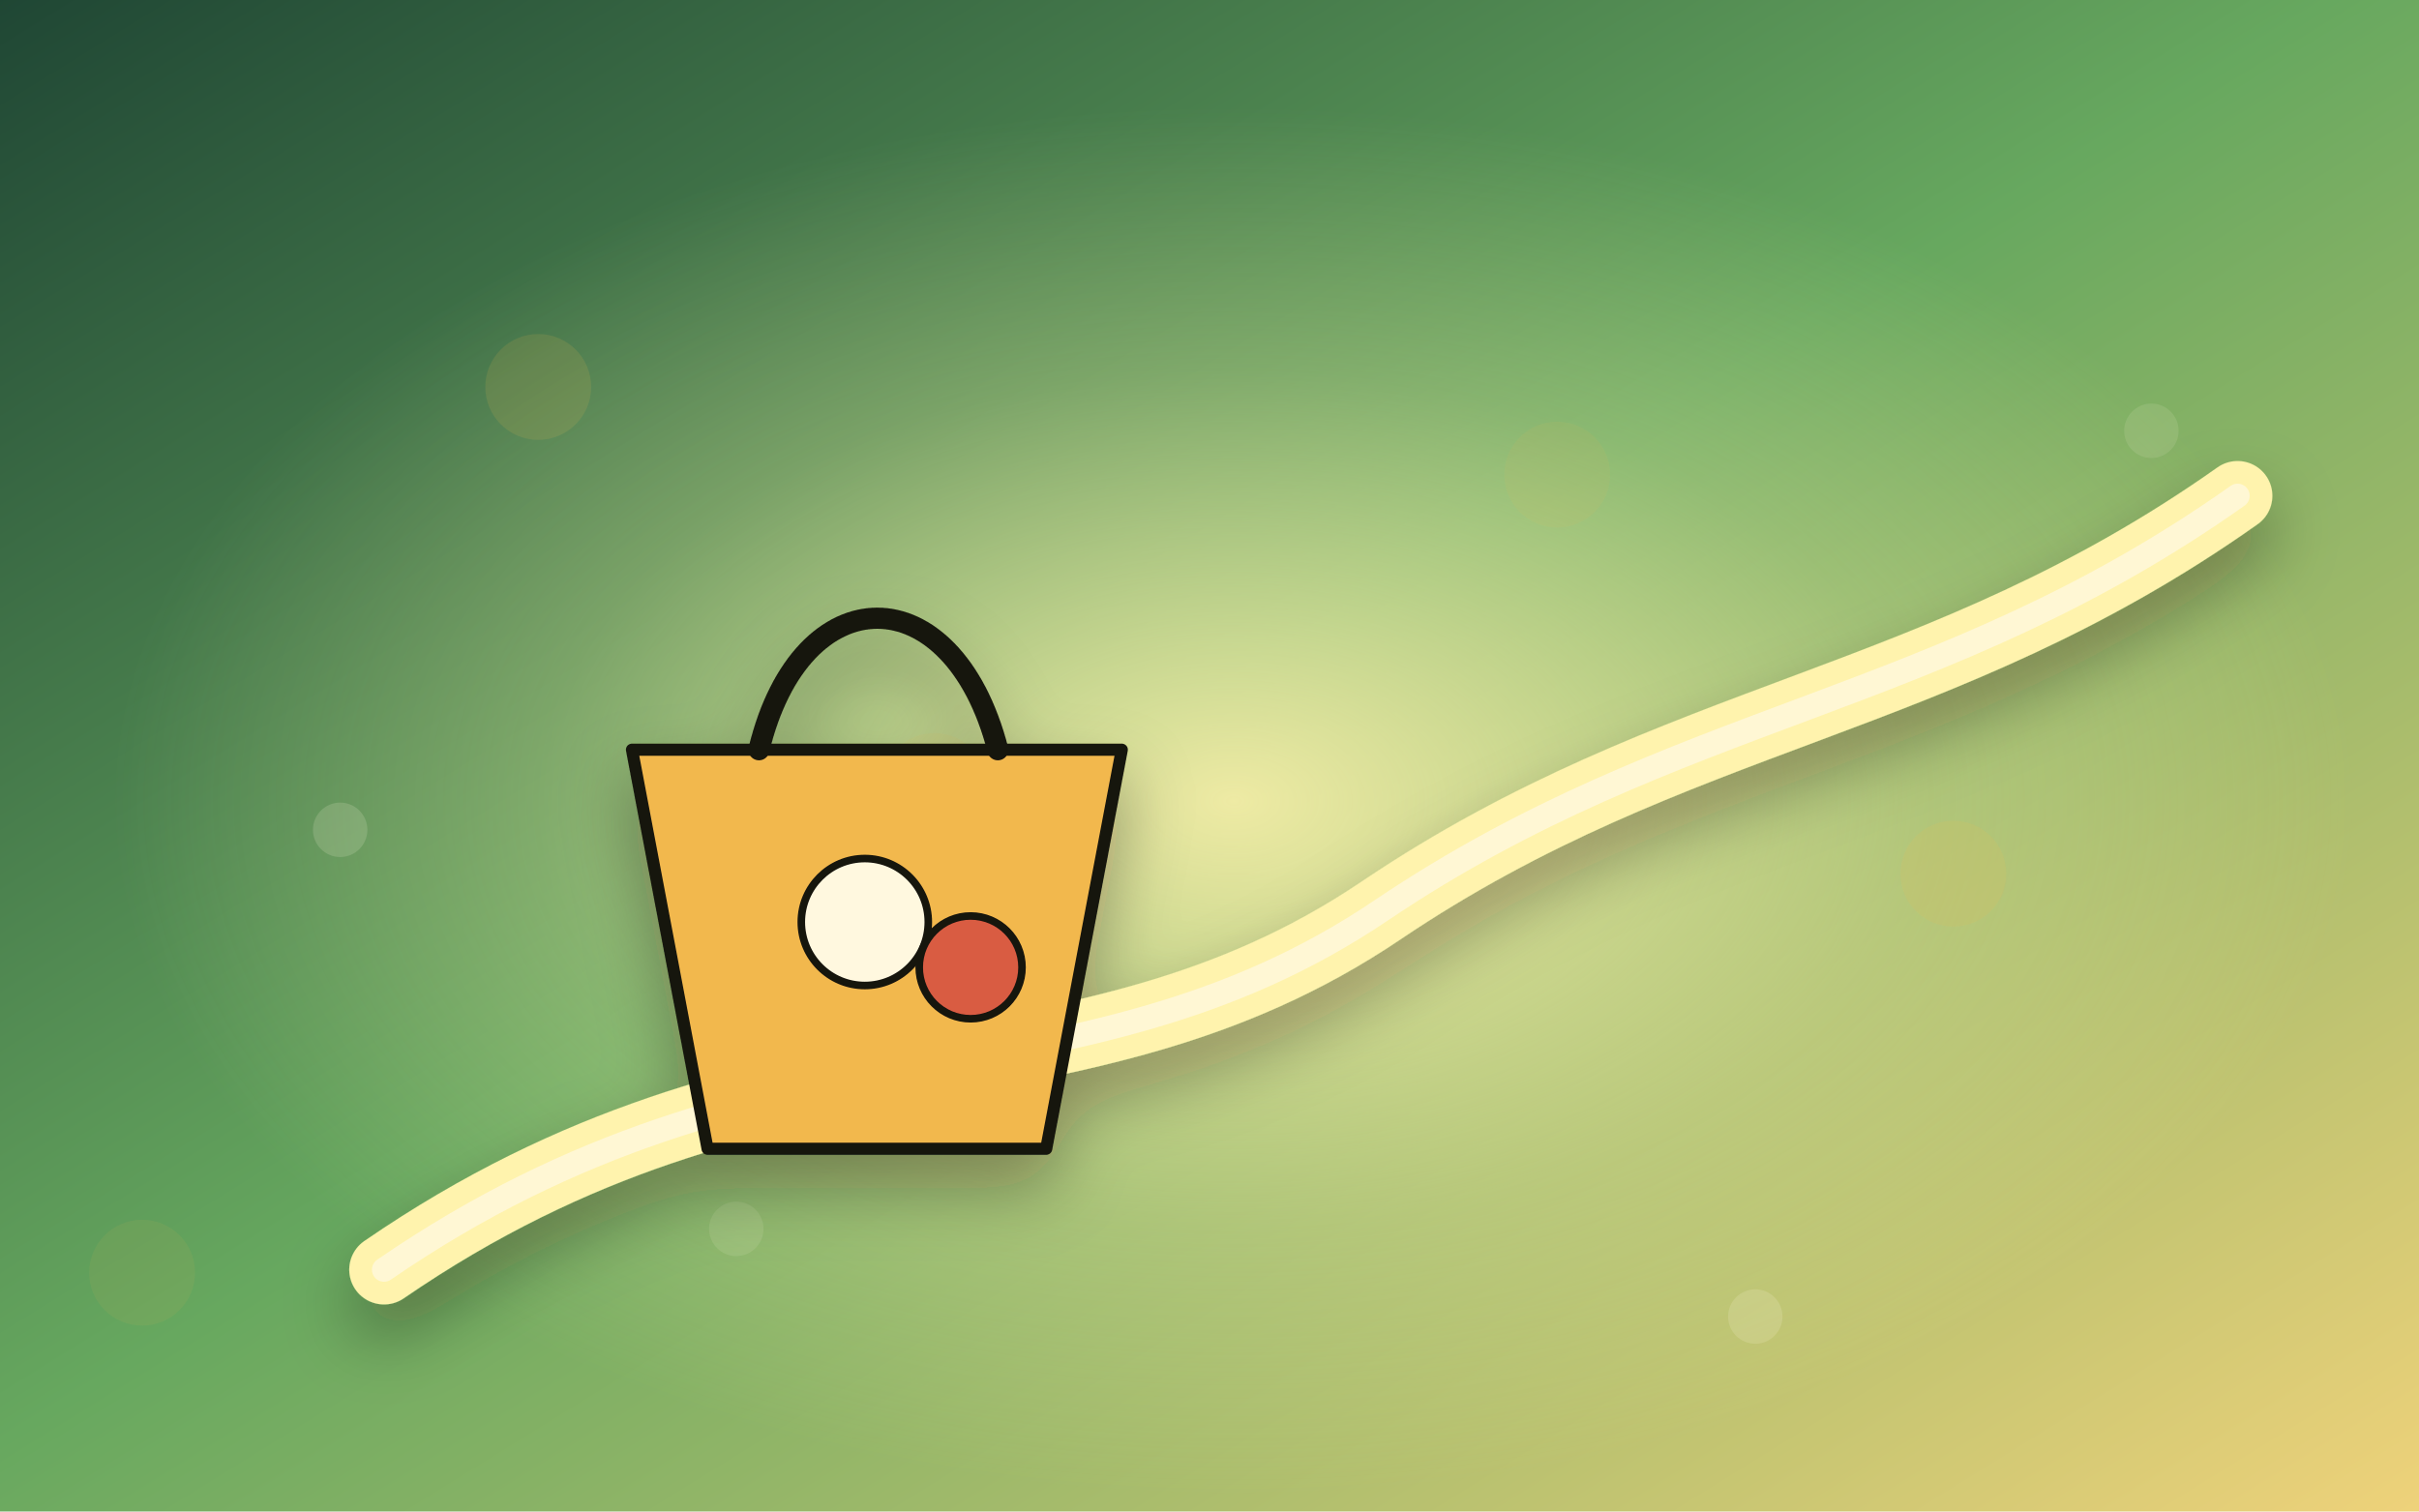
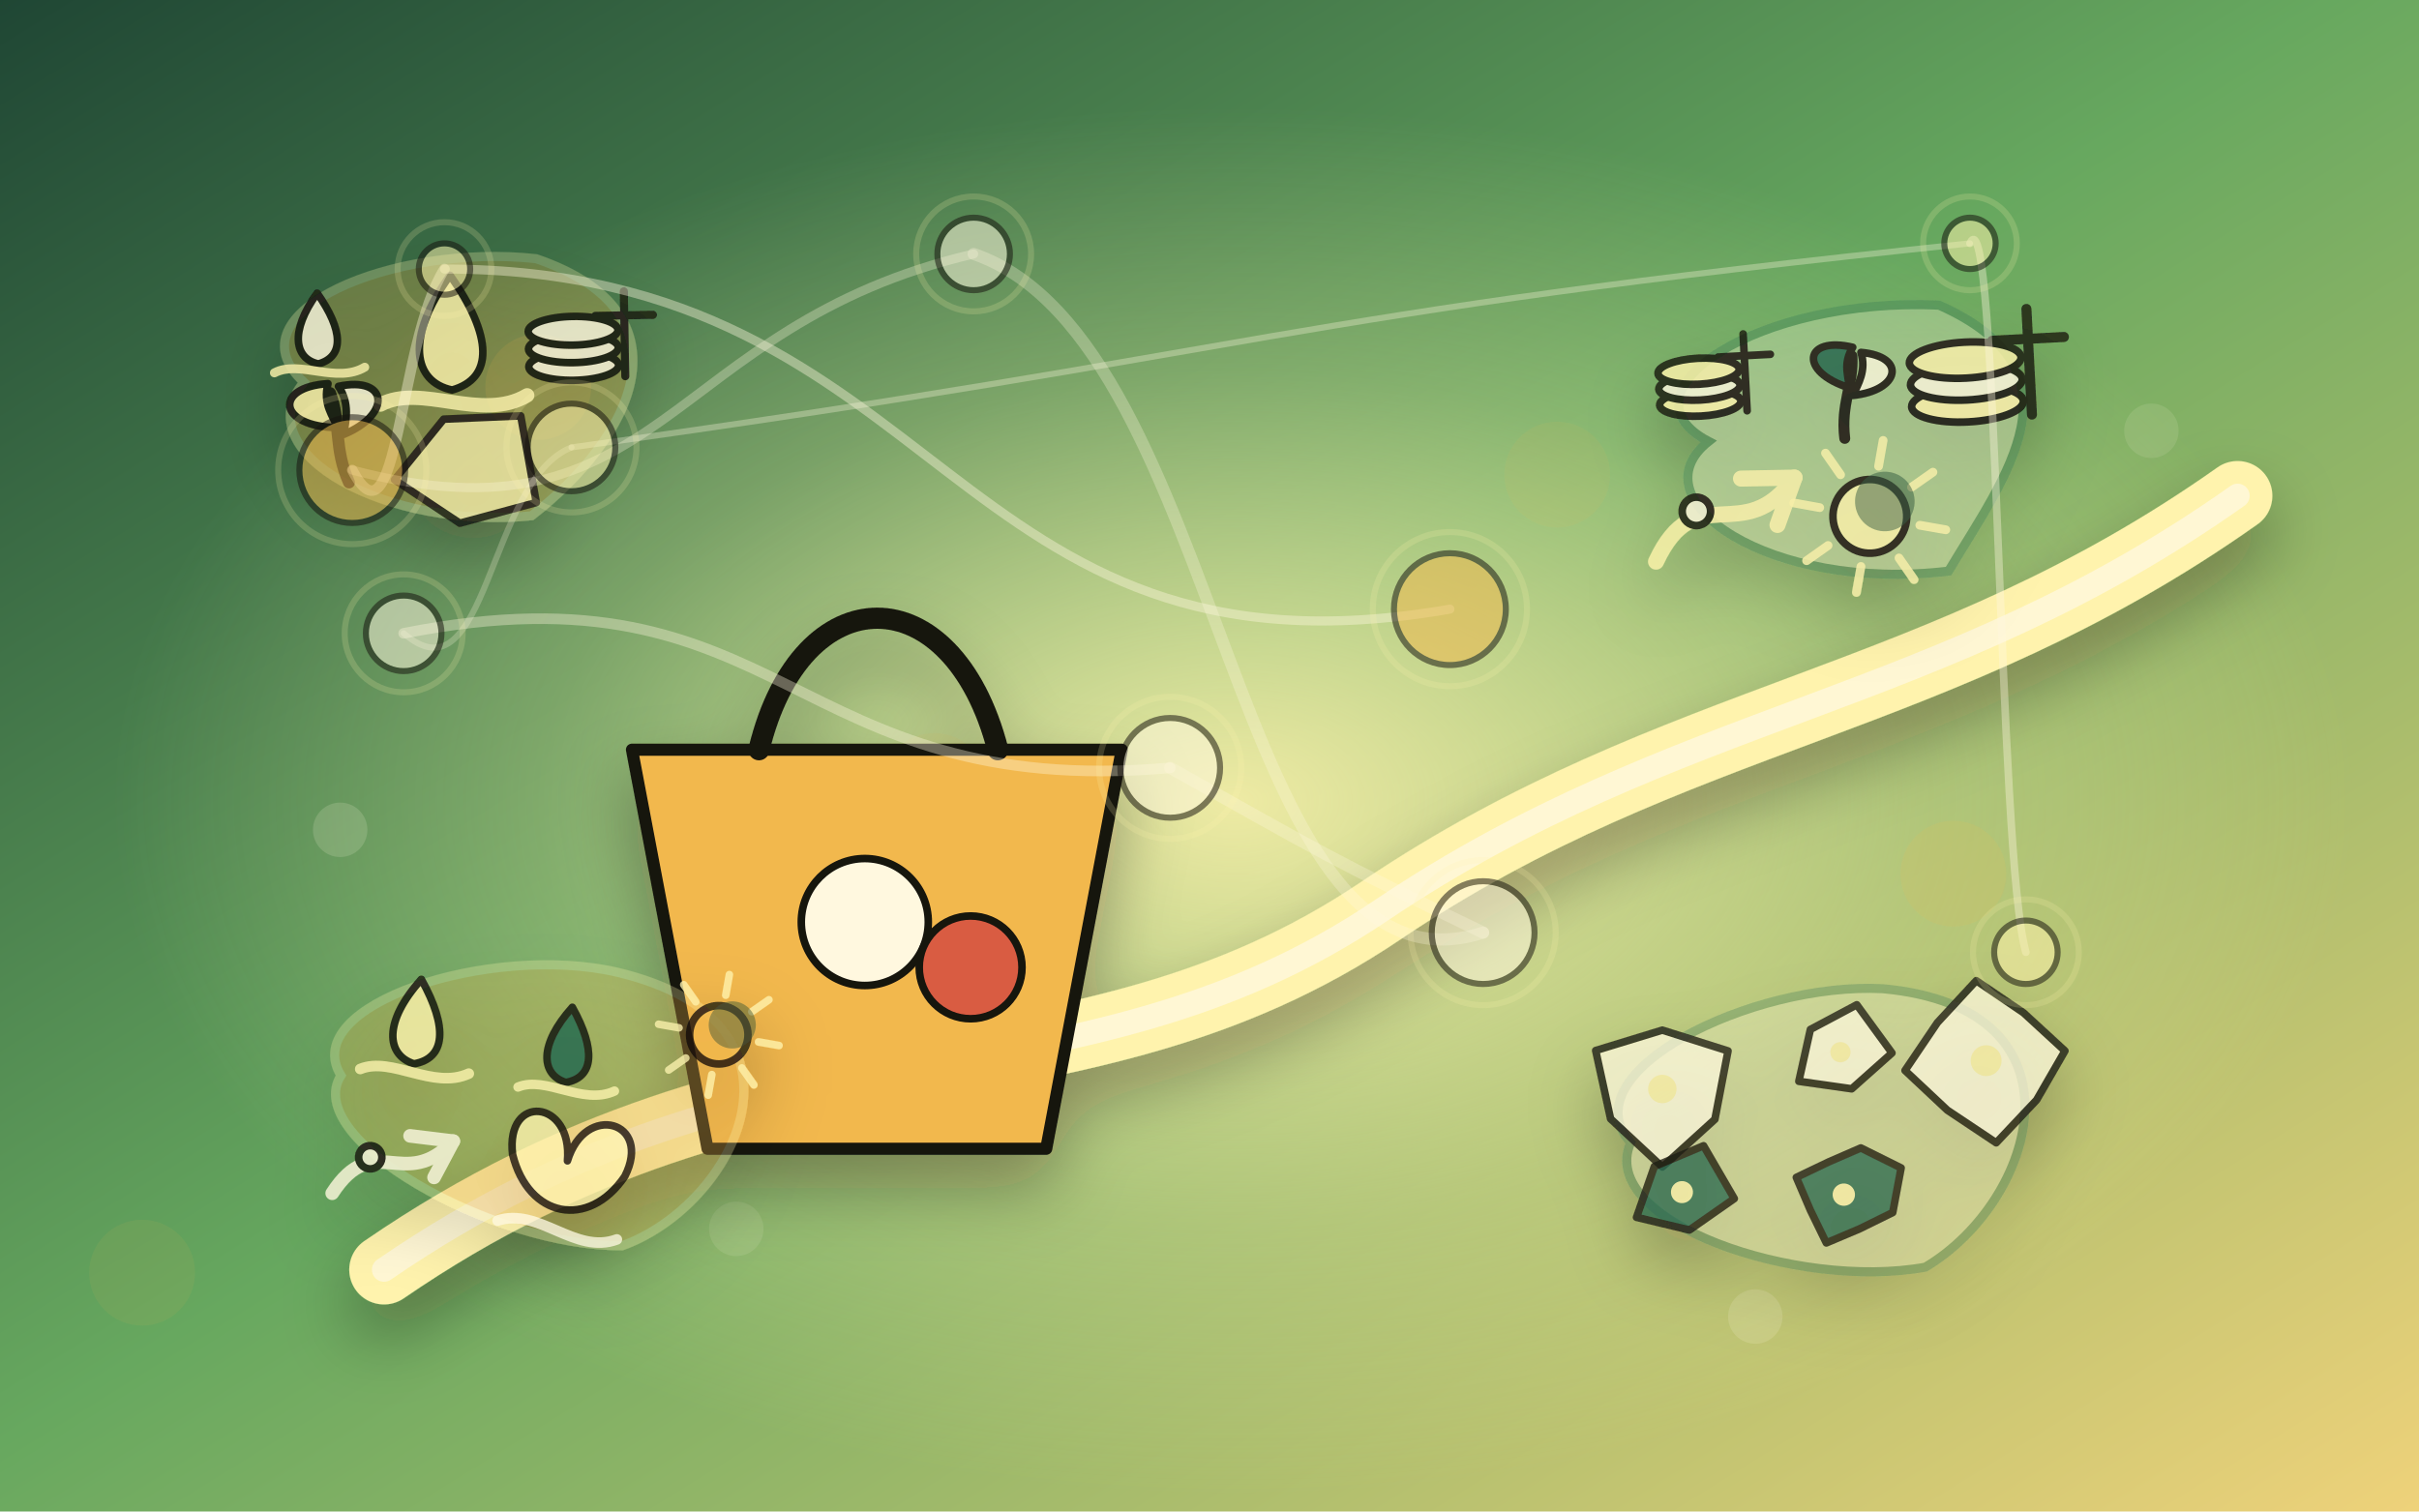
<svg xmlns="http://www.w3.org/2000/svg" width="1600" height="1000" viewBox="0 0 1600 1000" role="img" aria-labelledby="title desc">
  <defs>
    <linearGradient id="posterBg" x1="0" y1="0" x2="1" y2="1">
      <stop offset="0%" stop-color="#1f4634" />
      <stop offset="48%" stop-color="#67a85f" />
      <stop offset="100%" stop-color="#efd27a" />
    </linearGradient>
    <radialGradient id="warmGlow" cx="51%" cy="53%" r="46%">
      <stop offset="0%" stop-color="#fff3ad" stop-opacity=".88" />
      <stop offset="62%" stop-color="#fff3ad" stop-opacity=".24" />
      <stop offset="100%" stop-color="#fff3ad" stop-opacity="0" />
    </radialGradient>
    <filter id="posterShadow" x="-20%" y="-20%" width="140%" height="150%">
      <feDropShadow dx="0" dy="22" stdDeviation="22" flood-color="#140d08" flood-opacity=".32" />
    </filter>
    <filter id="hardInk" x="-20%" y="-20%" width="140%" height="150%">
      <feDropShadow dx="6" dy="8" stdDeviation="0" flood-color="#12100c" flood-opacity=".34" />
    </filter>
    <style>
      .ink { stroke: #16120d; stroke-width: 8; stroke-linecap: round; stroke-linejoin: round; }
      .thin { stroke: #16120d; stroke-width: 5; stroke-linecap: round; stroke-linejoin: round; }
    </style>
  </defs>
  <rect width="1600" height="1000" fill="url(#posterBg)" />
  <rect width="1600" height="1000" fill="url(#warmGlow)" />
  <circle cx="618" cy="520" r="35" fill="#f2b84d" opacity="0.08" />
  <circle cx="487" cy="813" r="18" fill="#fff8df" opacity="0.11" />
  <circle cx="356" cy="256" r="35" fill="#f2b84d" opacity="0.13" />
  <circle cx="225" cy="549" r="18" fill="#fff8df" opacity="0.16" />
  <circle cx="94" cy="842" r="35" fill="#f2b84d" opacity="0.08" />
  <circle cx="1423" cy="285" r="18" fill="#fff8df" opacity="0.11" />
  <circle cx="1292" cy="578" r="35" fill="#f2b84d" opacity="0.13" />
  <circle cx="1161" cy="871" r="18" fill="#fff8df" opacity="0.16" />
  <circle cx="1030" cy="314" r="35" fill="#f2b84d" opacity="0.08" />
  <circle cx="899" cy="607" r="18" fill="#fff8df" opacity="0.11" />
  <g filter="url(#posterShadow)">
    <g id="poster-growth-market-river">
      <path d="M254 840 C510 664 710 740 914 602 C1110 470 1282 468 1480 328" fill="none" stroke="#fff3ad" stroke-width="46" stroke-linecap="round" />
      <path d="M254 840 C510 664 710 740 914 602 C1110 470 1282 468 1480 328" fill="none" stroke="#fff8df" stroke-width="16" stroke-linecap="round" opacity=".78" />
      <path d="M418 496 L742 496 L692 760 L468 760Z" fill="#f2b84d" class="ink" />
      <path d="M502 496 C530 380 630 380 660 496" fill="none" stroke="#16120d" stroke-width="14" stroke-linecap="round" />
      <circle cx="572" cy="610" r="42" fill="#fff8df" class="thin" />
      <circle cx="642" cy="640" r="34" fill="#d95b42" class="thin" />
    </g>
  </g>
+   <g id="semantic-layer-icons" filter="url(#posterShadow)">
+     <g transform="rotate(-1.0 306.0 251.0)" opacity=".92">
+       <path d="M201.0 251.0 C151.0 204.0 262.0 160.0 356.0 172.0 C461.0 210.0 417.0 292.0 350.0 342.0 C256.0 350.0 161.0 298.0 201.0 251.0Z" fill="#f2b84d" opacity=".28" stroke="#fff3ad" stroke-width="6" />
+       <g opacity=".86">
+         <path d="M210.8 192.3 C191.9 217.5 195.1 235.5 210.8 239.1 C227.9 234.6 227.9 217.5 210.8 192.3Z" fill="#fff8df" class="thin" />
+         <path d="M181.6 244.5 C198.2 236.0 222.5 252.6 241.4 241.8" fill="none" stroke="#fff3ad" stroke-width="5.9" stroke-linecap="round" />
+       </g>
+       <g opacity=".86">
+         <path d="M298.9 182.0 C268.2 222.9 273.3 252.1 298.9 257.9 C326.6 250.6 326.6 222.9 298.9 182.0Z" fill="#fff3ad" class="thin" />
+         <path d="M251.4 266.7 C278.5 252.8 317.9 279.8 348.5 262.3" fill="none" stroke="#fff3ad" stroke-width="9.5" stroke-linecap="round" />
+       </g>
+       <g opacity=".86">
+         <ellipse cx="379.6" cy="243.4" rx="29.7" ry="9.5" fill="#fff8df" class="thin" />
+         <ellipse cx="379.6" cy="231.7" rx="29.7" ry="9.5" fill="#fff8df" class="thin" />
+         <ellipse cx="379.6" cy="220.1" rx="29.7" ry="9.5" fill="#fff8df" class="thin" />
+         <path d="M413.6 194.6 L413.6 250.8 M394.5 210.5 L432.6 210.5" stroke="#16120d" stroke-width="5.3" stroke-linecap="round" />
+       </g>
+       <g transform="rotate(-11 223.8 287.7)" opacity=".86">
+         <path d="M223.8 318.4 C218.5 294.0 227.0 278.1 223.8 258.0" fill="none" stroke="#16120d" stroke-width="7.9" stroke-linecap="round" />
+         <path d="M223.8 281.3 C185.6 272.8 187.8 246.3 223.8 251.6 C217.4 264.4 222.7 272.8 223.8 281.3Z" fill="#fff3ad" class="thin" />
+         <path d="M227.0 286.6 C260.9 280.3 264.1 254.8 230.2 254.8 C235.5 267.5 230.2 278.1 227.0 286.6Z" fill="#fff8df" class="thin" />
+       </g>
+       <g opacity=".78">
+         <polygon points="353.3,333.3 302.5,346.1 259.8,316.6 293.0,277.1 344.0,275.8" fill="#fff3ad" class="thin" />
+         <circle cx="308.9" cy="309.7" r="10.4" fill="#fff3ad" />
+       </g>
+     </g>
+     <g transform="rotate(-3.0 1226.0 287.0)" opacity=".92">
+       <path d="M1130.0 287.0 C1069.0 251.0 1168.0 193.0 1287.0 205.0 C1383.0 254.0 1325.0 320.0 1284.0 381.0 C1165.0 389.0 1079.0 323.0 1130.0 287.0Z" fill="#fff8df" opacity=".28" stroke="#23664f" stroke-width="6" />
+       <g opacity=".86">
+         <ellipse cx="1125.8" cy="261.4" rx="26.9" ry="8.6" fill="#fff3ad" class="thin" />
+         <ellipse cx="1125.8" cy="250.8" rx="26.9" ry="8.6" fill="#fff8df" class="thin" />
+         <ellipse cx="1125.8" cy="240.3" rx="26.9" ry="8.6" fill="#fff3ad" class="thin" />
+         <path d="M1156.5 217.2 L1156.5 268.1 M1139.2 231.6 L1173.8 231.6" stroke="#16120d" stroke-width="5.0" stroke-linecap="round" />
+       </g>
+       <g transform="rotate(8 1223.9 262.2)" opacity=".86">
+         <path d="M1223.9 290.0 C1219.1 267.9 1226.7 253.5 1223.9 235.3" fill="none" stroke="#16120d" stroke-width="7.2" stroke-linecap="round" />
+         <path d="M1223.9 256.4 C1189.3 248.7 1191.2 224.7 1223.9 229.5 C1218.1 241.0 1222.9 248.7 1223.9 256.4Z" fill="#23664f" class="thin" />
+         <path d="M1226.7 261.2 C1257.5 255.4 1260.3 232.4 1229.6 232.4 C1234.4 243.9 1229.6 253.5 1226.7 261.2Z" fill="#fff8df" class="thin" />
+       </g>
+       <g opacity=".86">
+         <ellipse cx="1302.3" cy="271.2" rx="37.0" ry="11.9" fill="#fff3ad" class="thin" />
+         <ellipse cx="1302.3" cy="256.7" rx="37.0" ry="11.9" fill="#fff8df" class="thin" />
+         <ellipse cx="1302.3" cy="242.2" rx="37.0" ry="11.9" fill="#fff3ad" class="thin" />
+         <path d="M1344.5 210.5 L1344.5 280.5 M1320.8 230.3 L1368.3 230.3" stroke="#16120d" stroke-width="6.6" stroke-linecap="round" />
+       </g>
+       <g opacity=".86">
+         <path d="M1091.1 364.6 C1120.6 309.2 1149.0 359.9 1185.5 313.9" fill="none" stroke="#fff3ad" stroke-width="10.6" stroke-linecap="round" />
+         <path d="M1185.5 313.9 L1150.1 312.7 M1185.5 313.9 L1172.6 344.6" fill="none" stroke="#fff3ad" stroke-width="10.6" stroke-linecap="round" />
+         <circle cx="1119.5" cy="332.8" r="9.4" fill="#fff8df" class="thin" />
+       </g>
+       <g opacity=".84">
+         <path d="M1266.6 349.7 L1283.6 353.6" stroke="#fff3ad" stroke-width="5.8" stroke-linecap="round" />
+         <path d="M1251.7 370.6 L1260.9 385.4" stroke="#fff3ad" stroke-width="5.8" stroke-linecap="round" />
+         <path d="M1226.3 374.9 L1222.4 391.9" stroke="#fff3ad" stroke-width="5.8" stroke-linecap="round" />
+         <path d="M1205.3 359.9 L1190.6 369.2" stroke="#fff3ad" stroke-width="5.8" stroke-linecap="round" />
+         <path d="M1201.1 334.6 L1184.1 330.6" stroke="#fff3ad" stroke-width="5.8" stroke-linecap="round" />
+         <path d="M1216.0 313.6 L1206.8 298.8" stroke="#fff3ad" stroke-width="5.8" stroke-linecap="round" />
+         <path d="M1241.4 309.3 L1245.3 292.4" stroke="#fff3ad" stroke-width="5.8" stroke-linecap="round" />
+         <path d="M1262.4 324.3 L1277.1 315.1" stroke="#fff3ad" stroke-width="5.8" stroke-linecap="round" />
+         <circle cx="1233.9" cy="342.1" r="24.4" fill="#fff3ad" class="thin" />
+         <circle cx="1244.3" cy="332.8" r="19.7" fill="#1f4634" opacity=".5" />
+       </g>
+     </g>
+     <g transform="rotate(5.0 368.0 724.0)" opacity=".92">
+       <path d="M225.0 724.0 C192.0 680.0 316.0 628.0 401.0 640.0 C544.0 661.0 492.0 787.0 420.0 820.0 C335.0 828.0 202.0 768.0 225.0 724.0Z" fill="#f2b84d" opacity=".28" stroke="#fff3ad" stroke-width="6" />
+       <g opacity=".86">
+         <path d="M272.4 656.0 C249.7 686.2 253.5 707.8 272.4 712.1 C292.9 706.7 292.9 686.2 272.4 656.0Z" fill="#fff3ad" class="thin" />
+         <path d="M237.3 718.6 C257.2 708.3 286.4 728.3 309.1 715.4" fill="none" stroke="#fff3ad" stroke-width="7.0" stroke-linecap="round" />
+       </g>
+       <g opacity=".86">
+         <path d="M373.5 665.7 C353.3 692.6 356.7 711.8 373.5 715.6 C391.7 710.8 391.7 692.6 373.5 665.7Z" fill="#23664f" class="thin" />
+         <path d="M342.3 721.4 C360.0 712.2 386.0 730.0 406.1 718.5" fill="none" stroke="#fff3ad" stroke-width="6.2" stroke-linecap="round" />
+       </g>
+       <g opacity=".84">
+         <path d="M498.2 677.8 L511.9 679.0" stroke="#fff3ad" stroke-width="5.0" stroke-linecap="round" />
+         <path d="M488.7 695.9 L497.6 706.4" stroke="#fff3ad" stroke-width="5.0" stroke-linecap="round" />
+         <path d="M469.3 702.0 L468.1 715.8" stroke="#fff3ad" stroke-width="5.0" stroke-linecap="round" />
+         <path d="M451.2 692.6 L440.6 701.5" stroke="#fff3ad" stroke-width="5.0" stroke-linecap="round" />
+         <path d="M445.0 673.1 L431.3 671.9" stroke="#fff3ad" stroke-width="5.0" stroke-linecap="round" />
+         <path d="M454.5 655.0 L445.6 644.4" stroke="#fff3ad" stroke-width="5.0" stroke-linecap="round" />
+         <path d="M473.9 648.9 L475.1 635.1" stroke="#fff3ad" stroke-width="5.0" stroke-linecap="round" />
+         <path d="M492.0 658.3 L502.6 649.4" stroke="#fff3ad" stroke-width="5.0" stroke-linecap="round" />
+         <circle cx="471.6" cy="675.4" r="19.3" fill="#f2b84d" class="thin" />
+         <circle cx="479.9" cy="668.1" r="15.6" fill="#1f4634" opacity=".5" />
+       </g>
+       <g opacity=".86">
+         <path d="M226.0 802.1 C250.0 757.0 273.0 798.2 302.8 760.8" fill="none" stroke="#fff8df" stroke-width="9.0" stroke-linecap="round" />
+         <path d="M302.8 760.8 L274.0 759.8 M302.8 760.8 L292.2 785.8" fill="none" stroke="#fff8df" stroke-width="9.0" stroke-linecap="round" />
+         <circle cx="249.0" cy="776.2" r="7.7" fill="#fff8df" class="thin" />
+       </g>
+       <g transform="rotate(6 379.5 777.1)" opacity=".84">
+         <path d="M341.7 770.1 C329.1 730.9 373.9 726.7 378.1 767.3 C382.3 726.7 428.5 730.9 417.3 770.1 C400.5 809.3 359.9 809.3 341.7 770.1Z" fill="#fff3ad" class="thin" />
+         <path d="M340.3 814.9 C365.5 800.9 394.9 827.5 420.1 812.1" fill="none" stroke="#fff8df" stroke-width="7.0" stroke-linecap="round" />
+       </g>
+     </g>
+     <g transform="rotate(-5.0 1216.0 744.0)" opacity=".92">
+       <path d="M1078.0 744.0 C1041.0 694.0 1167.0 645.0 1253.0 657.0 C1391.0 682.0 1342.0 806.0 1265.0 843.0 C1179.0 851.0 1051.0 794.0 1078.0 744.0Z" fill="#fff8df" opacity=".28" stroke="#23664f" stroke-width="6" />
+       <g opacity=".78">
+         <polygon points="1134.9,733.4 1097.5,761.8 1066.2,727.1 1060.3,681.2 1105.4,671.6 1147.5,689.1" fill="#fff8df" class="thin" />
+         <circle cx="1102.0" cy="710.4" r="9.4" fill="#fff3ad" />
+       </g>
+       <g opacity=".78">
+         <polygon points="1255.4,699.9 1226.8,721.2 1192.4,713.2 1203.0,679.7 1235.0,666.1" fill="#fff8df" class="thin" />
+         <circle cx="1221.5" cy="696.4" r="6.7" fill="#fff3ad" />
+       </g>
+       <g opacity=".78">
+         <polygon points="1348.0,739.2 1318.9,765.1 1288.6,740.8 1263.0,712.2 1287.1,682.5 1315.1,657.1 1344.4,681.0 1369.5,708.5" fill="#fff8df" class="thin" />
+         <circle cx="1317.0" cy="710.4" r="10.2" fill="#fff3ad" />
+       </g>
+       <g opacity=".78">
+         <polygon points="1143.1,786.8 1111.7,804.9 1077.6,793.5 1092.3,761.0 1125.9,750.2" fill="#23664f" class="thin" />
+         <circle cx="1109.0" cy="779.5" r="7.3" fill="#fff3ad" />
+       </g>
+       <g opacity=".78">
+         <polygon points="1246.7,805.1 1224.0,813.9 1201.2,821.3 1192.6,798.9 1185.2,776.4 1207.3,768.1 1229.4,760.7 1254.8,776.2" fill="#23664f" class="thin" />
+         <circle cx="1215.5" cy="790.5" r="7.4" fill="#fff3ad" />
+       </g>
+     </g>
+   </g>
+   <g id="root-constellation">
+     <path d="M1340.0 630.0 C1321.5 566.0 1321.5 121.0 1303.0 161.0" fill="none" stroke="#fff8df" stroke-width="5" stroke-linecap="round" opacity="0.38" />
+     <path d="M1303.0 161.0 C840.5 209.0 840.5 232.0 378.0 296.0" fill="none" stroke="#fff8df" stroke-width="4" stroke-linecap="round" opacity="0.32" />
+     <path d="M378.0 296.0 C322.5 318.0 322.5 467.0 267.0 419.0" fill="none" stroke="#fff8df" stroke-width="4" stroke-linecap="round" opacity="0.24" />
+     <path d="M267.0 419.0 C520.5 369.0 520.5 530.0 774.0 508.0" fill="none" stroke="#fff8df" stroke-width="7" stroke-linecap="round" opacity="0.36" />
+     <path d="M774.0 508.0 C877.5 566.0 877.5 567.0 981.0 617.0" fill="none" stroke="#fff8df" stroke-width="8" stroke-linecap="round" opacity="0.28" />
+     <path d="M981.0 617.0 C812.5 671.0 812.5 226.0 644.0 168.0" fill="none" stroke="#fff8df" stroke-width="8" stroke-linecap="round" opacity="0.28" />
+     <path d="M644.0 168.0 C438.5 216.0 438.5 365.0 233.0 311.0" fill="none" stroke="#fff8df" stroke-width="6" stroke-linecap="round" opacity="0.30" />
+     <path d="M233.0 311.0 C263.5 369.0 263.5 226.0 294.0 178.0" fill="none" stroke="#fff8df" stroke-width="7" stroke-linecap="round" opacity="0.40" />
+     <path d="M294.0 178.0 C626.5 178.0 626.5 461.0 959.0 403.0" fill="none" stroke="#fff8df" stroke-width="6" stroke-linecap="round" opacity="0.40" />
+     <circle cx="1340.0" cy="630.0" r="21" fill="#fff3ad" opacity=".52" stroke="#16120d" stroke-width="4" />
+     <circle cx="1340.0" cy="630.0" r="35" fill="none" stroke="#fff3ad" stroke-width="4" opacity=".18" />
+     <circle cx="1303.0" cy="161.0" r="17" fill="#fff3ad" opacity=".52" stroke="#16120d" stroke-width="4" />
+     <circle cx="1303.0" cy="161.0" r="31" fill="none" stroke="#fff3ad" stroke-width="4" opacity=".18" />
+     <circle cx="378.0" cy="296.0" r="29" fill="#fff3ad" opacity=".52" stroke="#16120d" stroke-width="4" />
+     <circle cx="378.0" cy="296.0" r="43" fill="none" stroke="#fff3ad" stroke-width="4" opacity=".18" />
+     <circle cx="267.0" cy="419.0" r="25" fill="#fff8df" opacity=".52" stroke="#16120d" stroke-width="4" />
+     <circle cx="267.0" cy="419.0" r="39" fill="none" stroke="#fff3ad" stroke-width="4" opacity=".18" />
+     <circle cx="774.0" cy="508.0" r="33" fill="#fff8df" opacity=".52" stroke="#16120d" stroke-width="4" />
+     <circle cx="774.0" cy="508.0" r="47" fill="none" stroke="#fff3ad" stroke-width="4" opacity=".18" />
+     <circle cx="981.0" cy="617.0" r="34" fill="#fff8df" opacity=".52" stroke="#16120d" stroke-width="4" />
+     <circle cx="981.0" cy="617.0" r="48" fill="none" stroke="#fff3ad" stroke-width="4" opacity=".18" />
+     <circle cx="644.0" cy="168.0" r="24" fill="#fff8df" opacity=".52" stroke="#16120d" stroke-width="4" />
+     <circle cx="644.0" cy="168.0" r="38" fill="none" stroke="#fff3ad" stroke-width="4" opacity=".18" />
+     <circle cx="233.0" cy="311.0" r="35" fill="#f2b84d" opacity=".52" stroke="#16120d" stroke-width="4" />
+     <circle cx="233.0" cy="311.0" r="49" fill="none" stroke="#fff3ad" stroke-width="4" opacity=".18" />
+     <circle cx="294.0" cy="178.0" r="17" fill="#fff3ad" opacity=".52" stroke="#16120d" stroke-width="4" />
+     <circle cx="294.0" cy="178.0" r="31" fill="none" stroke="#fff3ad" stroke-width="4" opacity=".18" />
+     <circle cx="959.0" cy="403.0" r="37" fill="#f2b84d" opacity=".52" stroke="#16120d" stroke-width="4" />
+     <circle cx="959.0" cy="403.0" r="51" fill="none" stroke="#fff3ad" stroke-width="4" opacity=".18" />
+   </g>
</svg>
